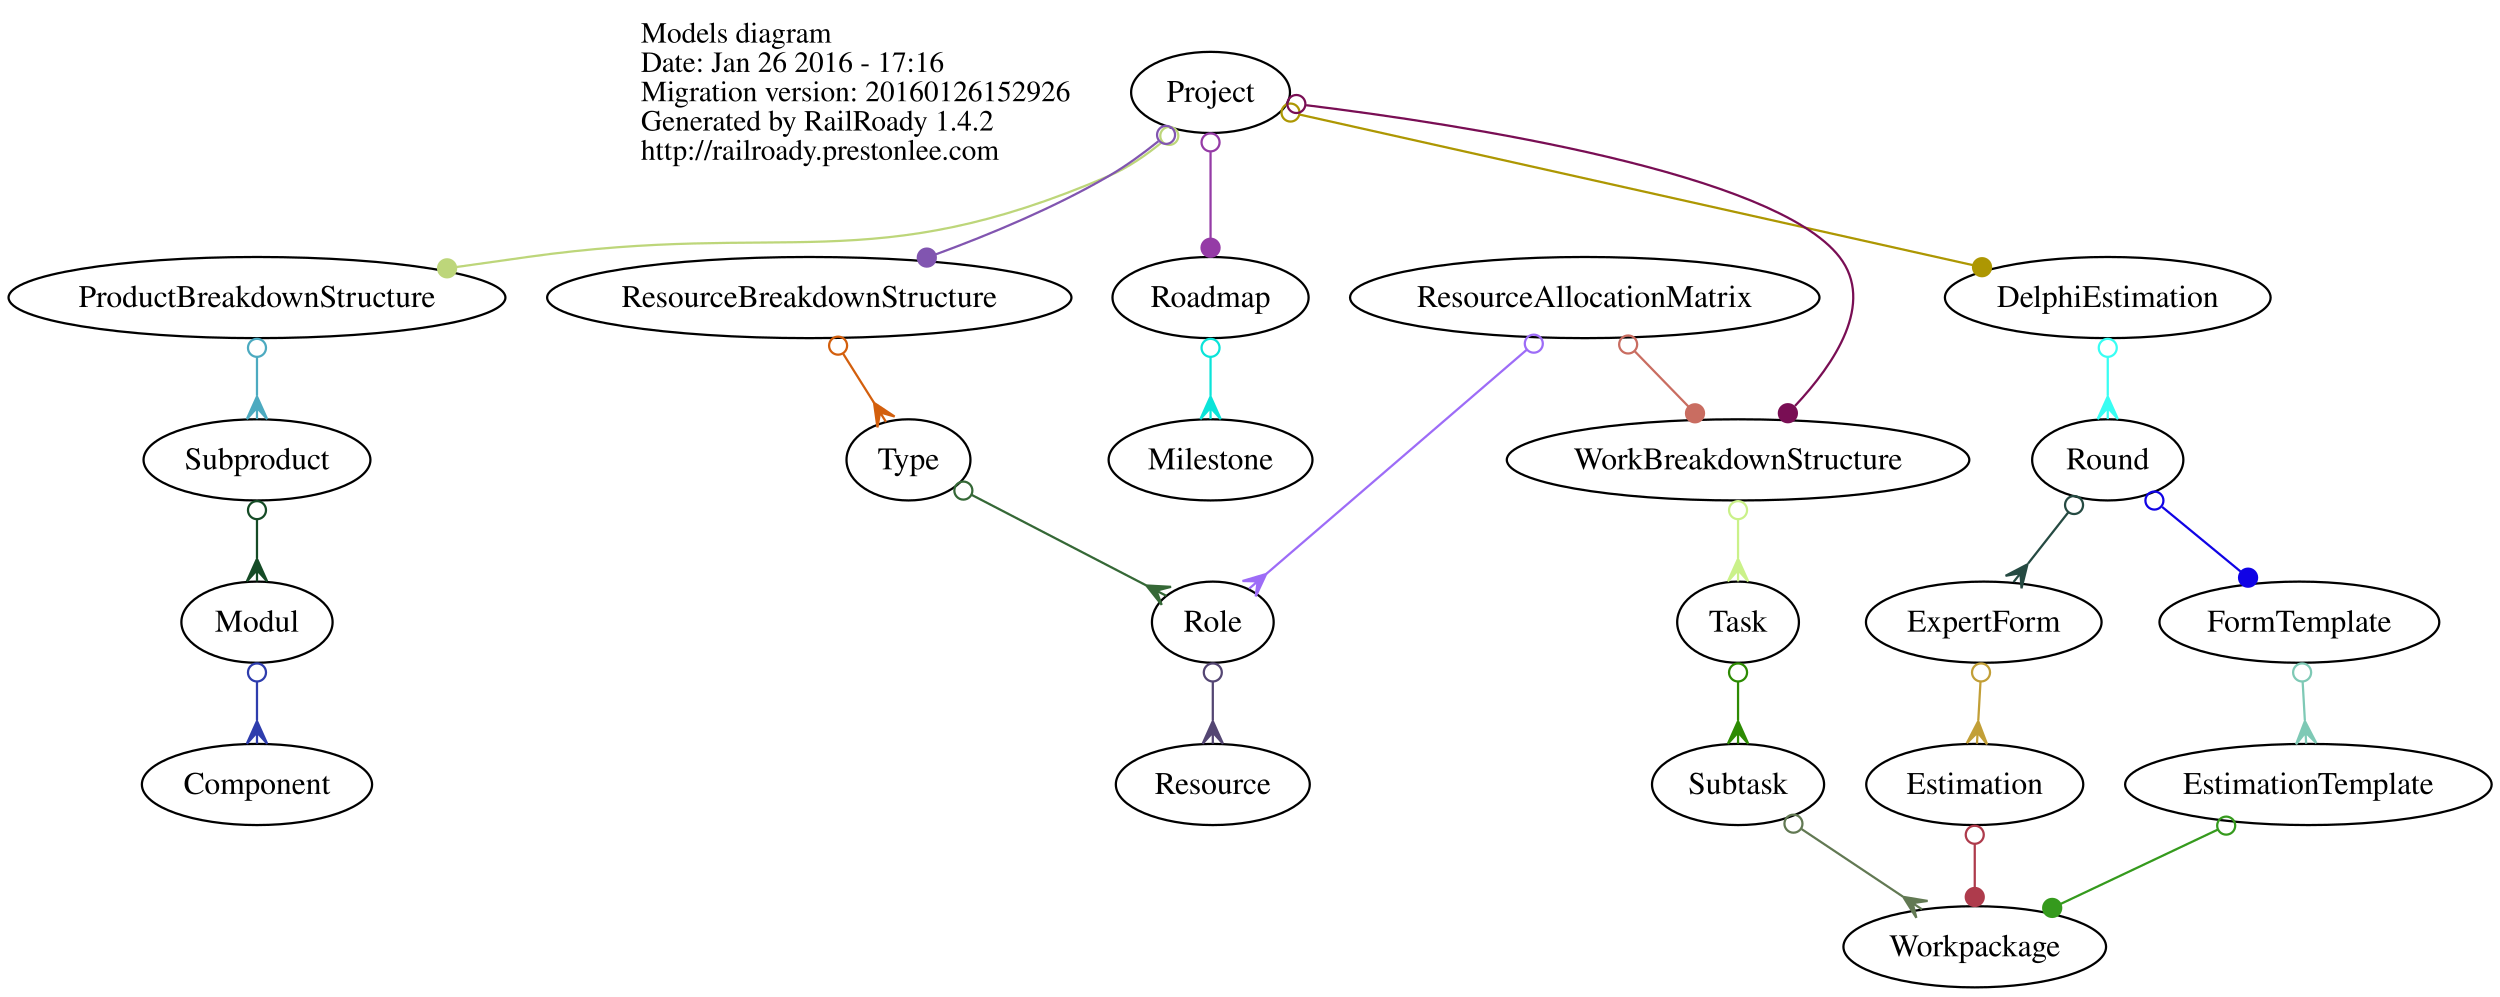
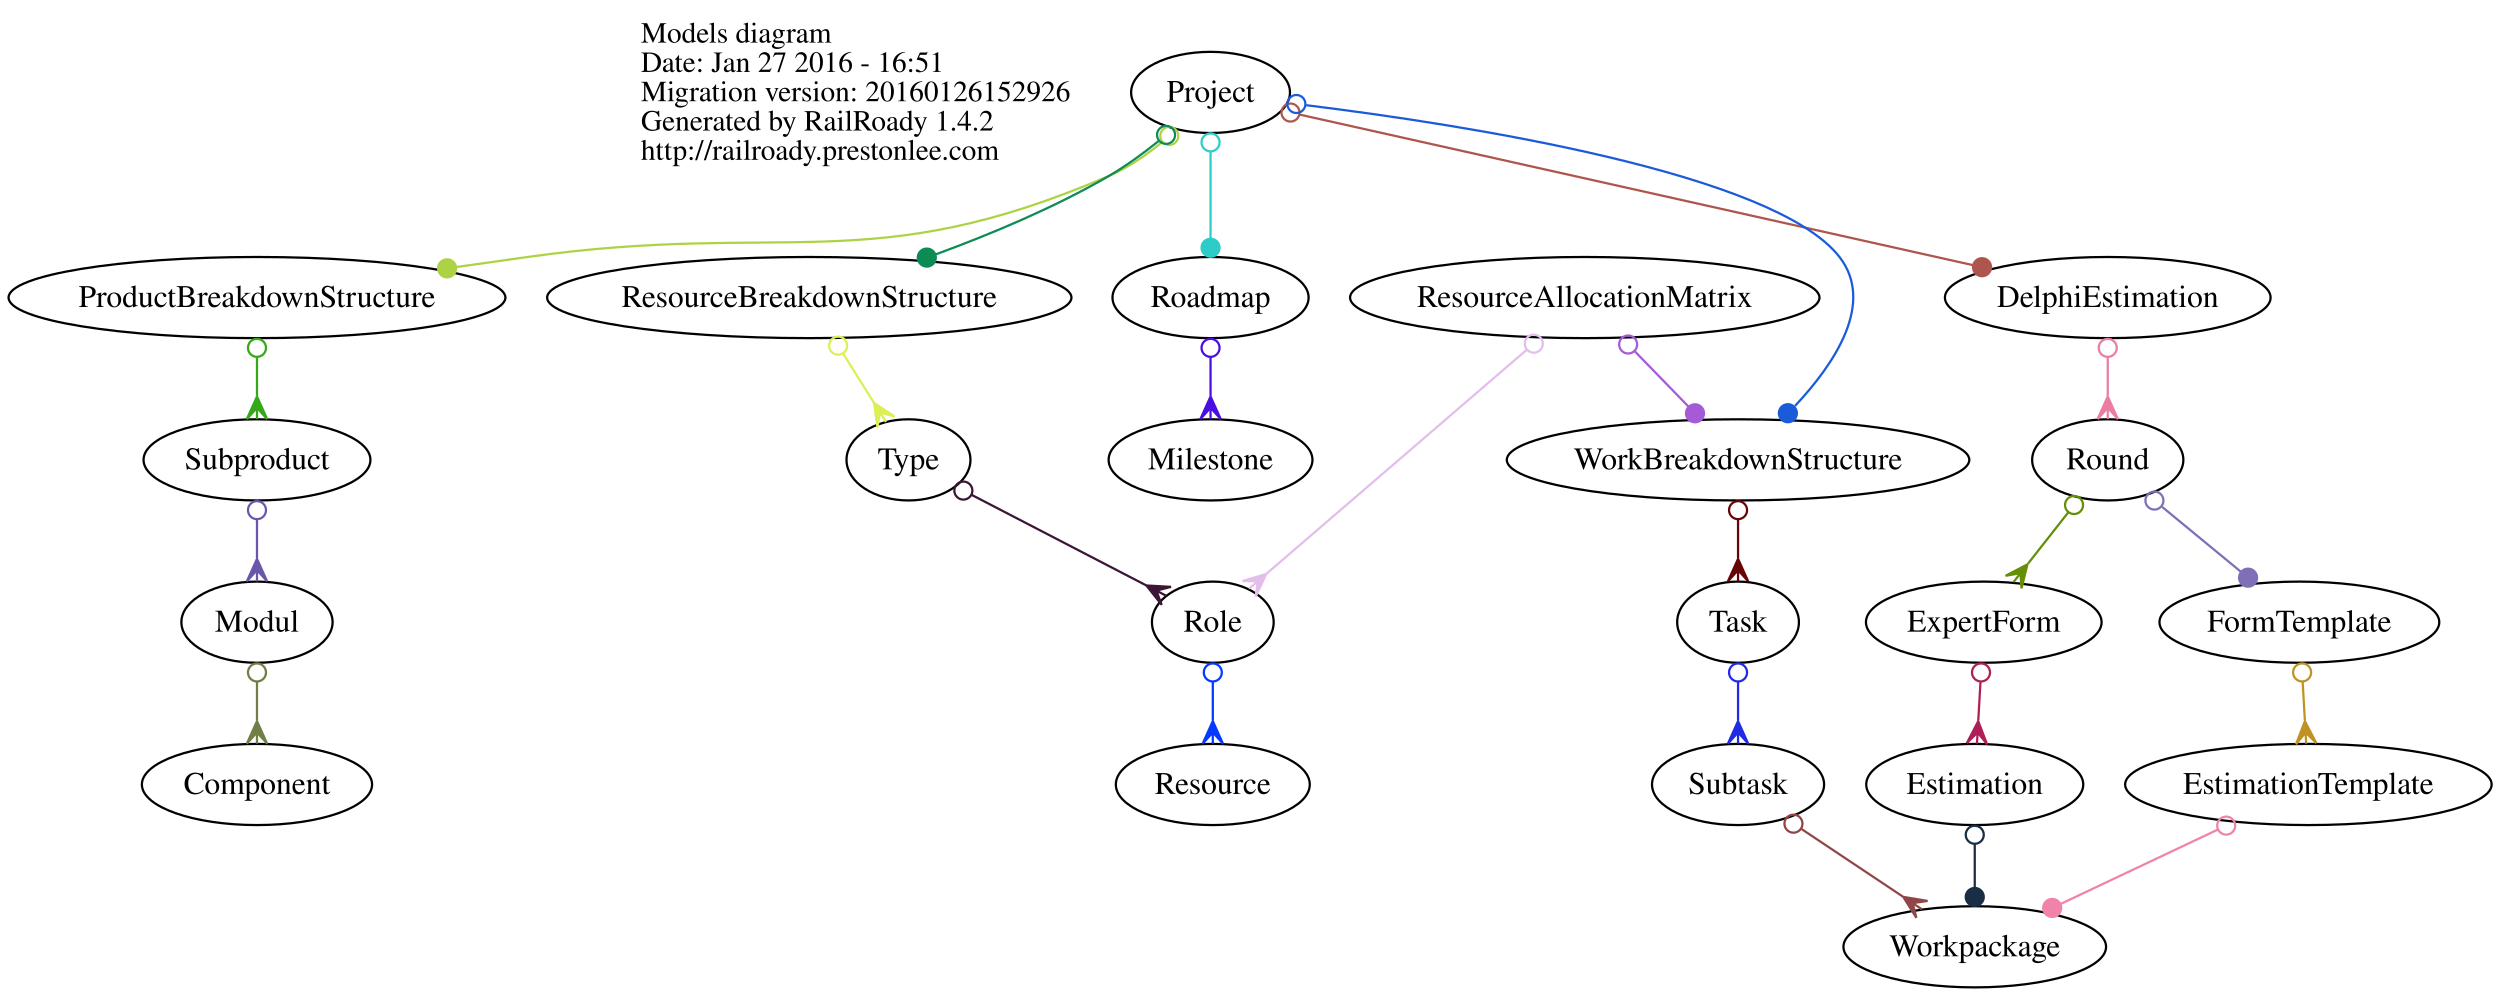
<svg xmlns="http://www.w3.org/2000/svg" width="1109pt" height="442pt" viewBox="0.00 0.00 1109.00 442.00">
  <g id="graph0" class="graph" transform="scale(1 1) rotate(0) translate(4 438)">
    <polygon fill="none" stroke="none" points="-4,4 -4,-438 1105,-438 1105,4 -4,4" />
    <g id="node1" class="node">
      <text text-anchor="start" x="280.312" y="-419.1" font-family="Times,serif" font-size="13.00">Models diagram</text>
-       <text text-anchor="start" x="280.312" y="-406.1" font-family="Times,serif" font-size="13.00">Date: Jan 26 2016 - 17:16</text>
+       <text text-anchor="start" x="280.312" y="-406.1" font-family="Times,serif" font-size="13.00">Date: Jan 27 2016 - 16:51</text>
      <text text-anchor="start" x="280.312" y="-393.1" font-family="Times,serif" font-size="13.00">Migration version: 20160126152926</text>
      <text text-anchor="start" x="280.312" y="-380.1" font-family="Times,serif" font-size="13.00">Generated by RailRoady 1.4.2</text>
      <text text-anchor="start" x="280.312" y="-367.1" font-family="Times,serif" font-size="13.00">http://railroady.prestonlee.com</text>
    </g>
    <g id="node2" class="node">
      <ellipse fill="none" stroke="black" cx="110" cy="-90" rx="51.063" ry="18" />
      <text text-anchor="middle" x="110" y="-85.8" font-family="Times,serif" font-size="14.00">Component</text>
    </g>
    <g id="node3" class="node">
      <ellipse fill="none" stroke="black" cx="931" cy="-306" rx="72.242" ry="18" />
      <text text-anchor="middle" x="931" y="-301.8" font-family="Times,serif" font-size="14.00">DelphiEstimation</text>
    </g>
    <g id="node17" class="node">
      <ellipse fill="none" stroke="black" cx="931" cy="-234" rx="33.538" ry="18" />
      <text text-anchor="middle" x="931" y="-229.8" font-family="Times,serif" font-size="14.00">Round</text>
    </g>
    <g id="edge1" class="edge">
-       <path fill="none" stroke="#38fef3" d="M931,-279.64C931,-274.063 931,-268.132 931,-262.476" />
-       <ellipse fill="none" stroke="#38fef3" cx="931" cy="-283.697" rx="4" ry="4" />
-       <polygon fill="#38fef3" stroke="#38fef3" points="931,-262.104 935.5,-252.104 931,-257.104 931,-252.104 931,-252.104 931,-252.104 931,-257.104 926.5,-252.104 931,-262.104 931,-262.104" />
+       <path fill="none" stroke="#eb7da3" d="M931,-279.64C931,-274.063 931,-268.132 931,-262.476" />
+       <ellipse fill="none" stroke="#eb7da3" cx="931" cy="-283.697" rx="4" ry="4" />
+       <polygon fill="#eb7da3" stroke="#eb7da3" points="931,-262.104 935.5,-252.104 931,-257.104 931,-252.104 931,-252.104 931,-252.104 931,-257.104 926.5,-252.104 931,-262.104 931,-262.104" />
    </g>
    <g id="node4" class="node">
      <ellipse fill="none" stroke="black" cx="872" cy="-90" rx="48.139" ry="18" />
      <text text-anchor="middle" x="872" y="-85.8" font-family="Times,serif" font-size="14.00">Estimation</text>
    </g>
    <g id="node23" class="node">
      <ellipse fill="none" stroke="black" cx="872" cy="-18" rx="58.256" ry="18" />
      <text text-anchor="middle" x="872" y="-13.8" font-family="Times,serif" font-size="14.00">Workpackage</text>
    </g>
    <g id="edge2" class="edge">
-       <path fill="none" stroke="#ae3b4c" d="M872,-63.64C872,-57.348 872,-50.605 872,-44.316" />
-       <ellipse fill="none" stroke="#ae3b4c" cx="872" cy="-67.697" rx="4" ry="4" />
-       <ellipse fill="#ae3b4c" stroke="#ae3b4c" cx="872" cy="-40.104" rx="4" ry="4" />
+       <path fill="none" stroke="#192d44" d="M872,-63.64C872,-57.348 872,-50.605 872,-44.316" />
+       <ellipse fill="none" stroke="#192d44" cx="872" cy="-67.697" rx="4" ry="4" />
+       <ellipse fill="#192d44" stroke="#192d44" cx="872" cy="-40.104" rx="4" ry="4" />
    </g>
    <g id="node5" class="node">
      <ellipse fill="none" stroke="black" cx="1020" cy="-90" rx="81.3" ry="18" />
      <text text-anchor="middle" x="1020" y="-85.8" font-family="Times,serif" font-size="14.00">EstimationTemplate</text>
    </g>
    <g id="edge3" class="edge">
-       <path fill="none" stroke="#359a1d" d="M979.834,-70.002C958.116,-59.731 931.444,-47.115 910.06,-37.001" />
-       <ellipse fill="none" stroke="#359a1d" cx="983.538" cy="-71.754" rx="4" ry="4" />
-       <ellipse fill="#359a1d" stroke="#359a1d" cx="906.349" cy="-35.246" rx="4" ry="4" />
+       <path fill="none" stroke="#ef83a9" d="M979.834,-70.002C958.116,-59.731 931.444,-47.115 910.06,-37.001" />
+       <ellipse fill="none" stroke="#ef83a9" cx="983.538" cy="-71.754" rx="4" ry="4" />
+       <ellipse fill="#ef83a9" stroke="#ef83a9" cx="906.349" cy="-35.246" rx="4" ry="4" />
    </g>
    <g id="node6" class="node">
      <ellipse fill="none" stroke="black" cx="876" cy="-162" rx="52.266" ry="18" />
      <text text-anchor="middle" x="876" y="-157.8" font-family="Times,serif" font-size="14.00">ExpertForm</text>
    </g>
    <g id="edge4" class="edge">
-       <path fill="none" stroke="#c29f37" d="M874.551,-135.64C874.232,-130.063 873.893,-124.132 873.57,-118.476" />
-       <ellipse fill="none" stroke="#c29f37" cx="874.783" cy="-139.703" rx="4" ry="4" />
-       <polygon fill="#c29f37" stroke="#c29f37" points="873.548,-118.088 877.47,-107.848 873.263,-113.096 872.977,-108.104 872.977,-108.104 872.977,-108.104 873.263,-113.096 868.485,-108.361 873.548,-118.088 873.548,-118.088" />
+       <path fill="none" stroke="#ad1f56" d="M874.551,-135.64C874.232,-130.063 873.893,-124.132 873.57,-118.476" />
+       <ellipse fill="none" stroke="#ad1f56" cx="874.783" cy="-139.703" rx="4" ry="4" />
+       <polygon fill="#ad1f56" stroke="#ad1f56" points="873.548,-118.088 877.47,-107.848 873.263,-113.096 872.977,-108.104 872.977,-108.104 872.977,-108.104 873.263,-113.096 868.485,-108.361 873.548,-118.088 873.548,-118.088" />
    </g>
    <g id="node7" class="node">
      <ellipse fill="none" stroke="black" cx="1016" cy="-162" rx="62.067" ry="18" />
      <text text-anchor="middle" x="1016" y="-157.8" font-family="Times,serif" font-size="14.00">FormTemplate</text>
    </g>
    <g id="edge5" class="edge">
-       <path fill="none" stroke="#7ec9b5" d="M1017.45,-135.64C1017.77,-130.063 1018.11,-124.132 1018.43,-118.476" />
-       <ellipse fill="none" stroke="#7ec9b5" cx="1017.22" cy="-139.703" rx="4" ry="4" />
-       <polygon fill="#7ec9b5" stroke="#7ec9b5" points="1018.45,-118.088 1023.52,-108.361 1018.74,-113.096 1019.02,-108.104 1019.02,-108.104 1019.02,-108.104 1018.74,-113.096 1014.53,-107.848 1018.45,-118.088 1018.45,-118.088" />
+       <path fill="none" stroke="#c09124" d="M1017.45,-135.64C1017.77,-130.063 1018.11,-124.132 1018.43,-118.476" />
+       <ellipse fill="none" stroke="#c09124" cx="1017.22" cy="-139.703" rx="4" ry="4" />
+       <polygon fill="#c09124" stroke="#c09124" points="1018.45,-118.088 1023.52,-108.361 1018.74,-113.096 1019.02,-108.104 1019.02,-108.104 1019.02,-108.104 1018.74,-113.096 1014.53,-107.848 1018.45,-118.088 1018.45,-118.088" />
    </g>
    <g id="node8" class="node">
      <ellipse fill="none" stroke="black" cx="533" cy="-234" rx="45.215" ry="18" />
      <text text-anchor="middle" x="533" y="-229.8" font-family="Times,serif" font-size="14.00">Milestone</text>
    </g>
    <g id="node9" class="node">
      <ellipse fill="none" stroke="black" cx="110" cy="-162" rx="33.538" ry="18" />
      <text text-anchor="middle" x="110" y="-157.8" font-family="Times,serif" font-size="14.00">Modul</text>
    </g>
    <g id="edge6" class="edge">
-       <path fill="none" stroke="#2e3dad" d="M110,-135.64C110,-130.063 110,-124.132 110,-118.476" />
-       <ellipse fill="none" stroke="#2e3dad" cx="110" cy="-139.697" rx="4" ry="4" />
-       <polygon fill="#2e3dad" stroke="#2e3dad" points="110,-118.104 114.5,-108.104 110,-113.104 110,-108.104 110,-108.104 110,-108.104 110,-113.104 105.5,-108.104 110,-118.104 110,-118.104" />
+       <path fill="none" stroke="#707f45" d="M110,-135.64C110,-130.063 110,-124.132 110,-118.476" />
+       <ellipse fill="none" stroke="#707f45" cx="110" cy="-139.697" rx="4" ry="4" />
+       <polygon fill="#707f45" stroke="#707f45" points="110,-118.104 114.5,-108.104 110,-113.104 110,-108.104 110,-108.104 110,-108.104 110,-113.104 105.5,-108.104 110,-118.104 110,-118.104" />
    </g>
    <g id="node10" class="node">
      <ellipse fill="none" stroke="black" cx="110" cy="-306" rx="110.202" ry="18" />
      <text text-anchor="middle" x="110" y="-301.8" font-family="Times,serif" font-size="14.00">ProductBreakdownStructure</text>
    </g>
    <g id="node18" class="node">
      <ellipse fill="none" stroke="black" cx="110" cy="-234" rx="50.325" ry="18" />
      <text text-anchor="middle" x="110" y="-229.8" font-family="Times,serif" font-size="14.00">Subproduct</text>
    </g>
    <g id="edge7" class="edge">
-       <path fill="none" stroke="#4caac0" d="M110,-279.64C110,-274.063 110,-268.132 110,-262.476" />
-       <ellipse fill="none" stroke="#4caac0" cx="110" cy="-283.697" rx="4" ry="4" />
-       <polygon fill="#4caac0" stroke="#4caac0" points="110,-262.104 114.5,-252.104 110,-257.104 110,-252.104 110,-252.104 110,-252.104 110,-257.104 105.5,-252.104 110,-262.104 110,-262.104" />
+       <path fill="none" stroke="#34a817" d="M110,-279.64C110,-274.063 110,-268.132 110,-262.476" />
+       <ellipse fill="none" stroke="#34a817" cx="110" cy="-283.697" rx="4" ry="4" />
+       <polygon fill="#34a817" stroke="#34a817" points="110,-262.104 114.5,-252.104 110,-257.104 110,-252.104 110,-252.104 110,-252.104 110,-257.104 105.5,-252.104 110,-262.104 110,-262.104" />
    </g>
    <g id="node11" class="node">
      <ellipse fill="none" stroke="black" cx="533" cy="-397" rx="35.234" ry="18" />
      <text text-anchor="middle" x="533" y="-392.8" font-family="Times,serif" font-size="14.00">Project</text>
    </g>
    <g id="edge12" class="edge">
-       <path fill="none" stroke="#ad9702" d="M572.557,-387.154C642.575,-371.497 788.697,-338.821 871.115,-320.391" />
-       <ellipse fill="none" stroke="#ad9702" cx="568.467" cy="-388.069" rx="4" ry="4" />
-       <ellipse fill="#ad9702" stroke="#ad9702" cx="875.228" cy="-319.472" rx="4" ry="4" />
+       <path fill="none" stroke="#ae564d" d="M572.557,-387.154C642.575,-371.497 788.697,-338.821 871.115,-320.391" />
+       <ellipse fill="none" stroke="#ae564d" cx="568.467" cy="-388.069" rx="4" ry="4" />
+       <ellipse fill="#ae564d" stroke="#ae564d" cx="875.228" cy="-319.472" rx="4" ry="4" />
    </g>
    <g id="edge9" class="edge">
-       <path fill="none" stroke="#bdd67a" d="M511.638,-375.066C504.621,-369.299 496.442,-363.636 488,-360 381.666,-314.202 344.65,-340.12 230,-324 219.789,-322.564 209.089,-321.055 198.463,-319.554" />
-       <ellipse fill="none" stroke="#bdd67a" cx="514.704" cy="-377.719" rx="4" ry="4" />
-       <ellipse fill="#bdd67a" stroke="#bdd67a" cx="194.32" cy="-318.968" rx="4" ry="4" />
+       <path fill="none" stroke="#acd346" d="M511.638,-375.066C504.621,-369.299 496.442,-363.636 488,-360 381.666,-314.202 344.65,-340.12 230,-324 219.789,-322.564 209.089,-321.055 198.463,-319.554" />
+       <ellipse fill="none" stroke="#acd346" cx="514.704" cy="-377.719" rx="4" ry="4" />
+       <ellipse fill="#acd346" stroke="#acd346" cx="194.32" cy="-318.968" rx="4" ry="4" />
    </g>
    <g id="node14" class="node">
      <ellipse fill="none" stroke="black" cx="355" cy="-306" rx="116.291" ry="18" />
      <text text-anchor="middle" x="355" y="-301.8" font-family="Times,serif" font-size="14.00">ResourceBreakdownStructure</text>
    </g>
    <g id="edge10" class="edge">
-       <path fill="none" stroke="#8155b0" d="M509.895,-375.371C503.13,-369.938 495.523,-364.378 488,-360 463.961,-346.013 435.529,-334.128 411.135,-325.179" />
-       <ellipse fill="none" stroke="#8155b0" cx="513.265" cy="-378.161" rx="4" ry="4" />
-       <ellipse fill="#8155b0" stroke="#8155b0" cx="407.131" cy="-323.735" rx="4" ry="4" />
+       <path fill="none" stroke="#0d8b54" d="M509.895,-375.371C503.13,-369.938 495.523,-364.378 488,-360 463.961,-346.013 435.529,-334.128 411.135,-325.179" />
+       <ellipse fill="none" stroke="#0d8b54" cx="513.265" cy="-378.161" rx="4" ry="4" />
+       <ellipse fill="#0d8b54" stroke="#0d8b54" cx="407.131" cy="-323.735" rx="4" ry="4" />
    </g>
    <g id="node15" class="node">
      <ellipse fill="none" stroke="black" cx="533" cy="-306" rx="43.499" ry="18" />
      <text text-anchor="middle" x="533" y="-301.8" font-family="Times,serif" font-size="14.00">Roadmap</text>
    </g>
    <g id="edge11" class="edge">
-       <path fill="none" stroke="#953ba6" d="M533,-370.546C533,-358.567 533,-344.318 533,-332.352" />
-       <ellipse fill="none" stroke="#953ba6" cx="533" cy="-374.84" rx="4" ry="4" />
-       <ellipse fill="#953ba6" stroke="#953ba6" cx="533" cy="-328.107" rx="4" ry="4" />
+       <path fill="none" stroke="#2dccc9" d="M533,-370.546C533,-358.567 533,-344.318 533,-332.352" />
+       <ellipse fill="none" stroke="#2dccc9" cx="533" cy="-374.84" rx="4" ry="4" />
+       <ellipse fill="#2dccc9" stroke="#2dccc9" cx="533" cy="-328.107" rx="4" ry="4" />
    </g>
    <g id="node22" class="node">
      <ellipse fill="none" stroke="black" cx="767" cy="-234" rx="102.582" ry="18" />
      <text text-anchor="middle" x="767" y="-229.8" font-family="Times,serif" font-size="14.00">WorkBreakdownStructure</text>
    </g>
    <g id="edge8" class="edge">
-       <path fill="none" stroke="#790e54" d="M575.386,-391.341C646.084,-382.602 783.186,-361.194 812,-324 827.814,-303.587 809.929,-276.751 792.243,-257.905" />
-       <ellipse fill="none" stroke="#790e54" cx="571.076" cy="-391.864" rx="4" ry="4" />
-       <ellipse fill="#790e54" stroke="#790e54" cx="789.101" cy="-254.698" rx="4" ry="4" />
+       <path fill="none" stroke="#1b5bda" d="M575.386,-391.341C646.084,-382.602 783.186,-361.194 812,-324 827.814,-303.587 809.929,-276.751 792.243,-257.905" />
+       <ellipse fill="none" stroke="#1b5bda" cx="571.076" cy="-391.864" rx="4" ry="4" />
+       <ellipse fill="#1b5bda" stroke="#1b5bda" cx="789.101" cy="-254.698" rx="4" ry="4" />
    </g>
    <g id="node12" class="node">
      <ellipse fill="none" stroke="black" cx="534" cy="-90" rx="43.016" ry="18" />
      <text text-anchor="middle" x="534" y="-85.8" font-family="Times,serif" font-size="14.00">Resource</text>
    </g>
    <g id="node13" class="node">
      <ellipse fill="none" stroke="black" cx="699" cy="-306" rx="104.115" ry="18" />
      <text text-anchor="middle" x="699" y="-301.8" font-family="Times,serif" font-size="14.00">ResourceAllocationMatrix</text>
    </g>
    <g id="node16" class="node">
      <ellipse fill="none" stroke="black" cx="534" cy="-162" rx="27" ry="18" />
      <text text-anchor="middle" x="534" y="-157.8" font-family="Times,serif" font-size="14.00">Role</text>
    </g>
    <g id="edge14" class="edge">
-       <path fill="none" stroke="#9d6cf7" d="M673.306,-282.888C641.695,-255.683 588.455,-209.864 557.758,-183.446" />
-       <ellipse fill="none" stroke="#9d6cf7" cx="676.393" cy="-285.544" rx="4" ry="4" />
-       <polygon fill="#9d6cf7" stroke="#9d6cf7" points="557.68,-183.379 553.035,-173.445 553.89,-180.117 550.1,-176.856 550.1,-176.856 550.1,-176.856 553.89,-180.117 547.165,-180.267 557.68,-183.379 557.68,-183.379" />
+       <path fill="none" stroke="#e3beeb" d="M673.306,-282.888C641.695,-255.683 588.455,-209.864 557.758,-183.446" />
+       <ellipse fill="none" stroke="#e3beeb" cx="676.393" cy="-285.544" rx="4" ry="4" />
+       <polygon fill="#e3beeb" stroke="#e3beeb" points="557.68,-183.379 553.035,-173.445 553.89,-180.117 550.1,-176.856 550.1,-176.856 550.1,-176.856 553.89,-180.117 547.165,-180.267 557.68,-183.379 557.68,-183.379" />
    </g>
    <g id="edge13" class="edge">
-       <path fill="none" stroke="#c96d61" d="M721.223,-282.123C728.877,-274.245 737.438,-265.431 745.068,-257.577" />
-       <ellipse fill="none" stroke="#c96d61" cx="718.248" cy="-285.186" rx="4" ry="4" />
-       <ellipse fill="#c96d61" stroke="#c96d61" cx="747.904" cy="-254.658" rx="4" ry="4" />
+       <path fill="none" stroke="#a65bd6" d="M721.223,-282.123C728.877,-274.245 737.438,-265.431 745.068,-257.577" />
+       <ellipse fill="none" stroke="#a65bd6" cx="718.248" cy="-285.186" rx="4" ry="4" />
+       <ellipse fill="#a65bd6" stroke="#a65bd6" cx="747.904" cy="-254.658" rx="4" ry="4" />
    </g>
    <g id="node21" class="node">
      <ellipse fill="none" stroke="black" cx="399" cy="-234" rx="27.489" ry="18" />
      <text text-anchor="middle" x="399" y="-229.8" font-family="Times,serif" font-size="14.00">Type</text>
    </g>
    <g id="edge15" class="edge">
-       <path fill="none" stroke="#d35f0d" d="M370.04,-281.072C374.455,-274.049 379.286,-266.363 383.716,-259.316" />
-       <ellipse fill="none" stroke="#d35f0d" cx="367.78" cy="-284.668" rx="4" ry="4" />
-       <polygon fill="#d35f0d" stroke="#d35f0d" points="383.728,-259.296 392.86,-253.224 386.389,-255.063 389.05,-250.829 389.05,-250.829 389.05,-250.829 386.389,-255.063 385.24,-248.435 383.728,-259.296 383.728,-259.296" />
+       <path fill="none" stroke="#dcef56" d="M370.04,-281.072C374.455,-274.049 379.286,-266.363 383.716,-259.316" />
+       <ellipse fill="none" stroke="#dcef56" cx="367.78" cy="-284.668" rx="4" ry="4" />
+       <polygon fill="#dcef56" stroke="#dcef56" points="383.728,-259.296 392.86,-253.224 386.389,-255.063 389.05,-250.829 389.05,-250.829 389.05,-250.829 386.389,-255.063 385.24,-248.435 383.728,-259.296 383.728,-259.296" />
    </g>
    <g id="edge16" class="edge">
-       <path fill="none" stroke="#0be4d9" d="M533,-279.64C533,-274.063 533,-268.132 533,-262.476" />
-       <ellipse fill="none" stroke="#0be4d9" cx="533" cy="-283.697" rx="4" ry="4" />
-       <polygon fill="#0be4d9" stroke="#0be4d9" points="533,-262.104 537.5,-252.104 533,-257.104 533,-252.104 533,-252.104 533,-252.104 533,-257.104 528.5,-252.104 533,-262.104 533,-262.104" />
+       <path fill="none" stroke="#4b0ee0" d="M533,-279.64C533,-274.063 533,-268.132 533,-262.476" />
+       <ellipse fill="none" stroke="#4b0ee0" cx="533" cy="-283.697" rx="4" ry="4" />
+       <polygon fill="#4b0ee0" stroke="#4b0ee0" points="533,-262.104 537.5,-252.104 533,-257.104 533,-252.104 533,-252.104 533,-252.104 533,-257.104 528.5,-252.104 533,-262.104 533,-262.104" />
    </g>
    <g id="edge17" class="edge">
-       <path fill="none" stroke="#544673" d="M534,-135.64C534,-130.063 534,-124.132 534,-118.476" />
-       <ellipse fill="none" stroke="#544673" cx="534" cy="-139.697" rx="4" ry="4" />
-       <polygon fill="#544673" stroke="#544673" points="534,-118.104 538.5,-108.104 534,-113.104 534,-108.104 534,-108.104 534,-108.104 534,-113.104 529.5,-108.104 534,-118.104 534,-118.104" />
+       <path fill="none" stroke="#0639fe" d="M534,-135.64C534,-130.063 534,-124.132 534,-118.476" />
+       <ellipse fill="none" stroke="#0639fe" cx="534" cy="-139.697" rx="4" ry="4" />
+       <polygon fill="#0639fe" stroke="#0639fe" points="534,-118.104 538.5,-108.104 534,-113.104 534,-108.104 534,-108.104 534,-108.104 534,-113.104 529.5,-108.104 534,-118.104 534,-118.104" />
    </g>
    <g id="edge18" class="edge">
-       <path fill="none" stroke="#254a42" d="M913.554,-210.796C907.885,-203.581 901.555,-195.525 895.732,-188.113" />
-       <ellipse fill="none" stroke="#254a42" cx="916.048" cy="-213.971" rx="4" ry="4" />
-       <polygon fill="#254a42" stroke="#254a42" points="895.376,-187.661 892.736,-177.017 892.287,-183.729 889.198,-179.797 889.198,-179.797 889.198,-179.797 892.287,-183.729 885.659,-182.578 895.376,-187.661 895.376,-187.661" />
+       <path fill="none" stroke="#648f06" d="M913.554,-210.796C907.885,-203.581 901.555,-195.525 895.732,-188.113" />
+       <ellipse fill="none" stroke="#648f06" cx="916.048" cy="-213.971" rx="4" ry="4" />
+       <polygon fill="#648f06" stroke="#648f06" points="895.376,-187.661 892.736,-177.017 892.287,-183.729 889.198,-179.797 889.198,-179.797 889.198,-179.797 892.287,-183.729 885.659,-182.578 895.376,-187.661 895.376,-187.661" />
    </g>
    <g id="edge19" class="edge">
-       <path fill="none" stroke="#1003e5" d="M955.134,-213.125C966.03,-204.152 978.92,-193.537 990.026,-184.39" />
-       <ellipse fill="none" stroke="#1003e5" cx="951.7" cy="-215.953" rx="4" ry="4" />
-       <ellipse fill="#1003e5" stroke="#1003e5" cx="993.243" cy="-181.741" rx="4" ry="4" />
+       <path fill="none" stroke="#7e6fb7" d="M955.134,-213.125C966.03,-204.152 978.92,-193.537 990.026,-184.39" />
+       <ellipse fill="none" stroke="#7e6fb7" cx="951.7" cy="-215.953" rx="4" ry="4" />
+       <ellipse fill="#7e6fb7" stroke="#7e6fb7" cx="993.243" cy="-181.741" rx="4" ry="4" />
    </g>
    <g id="edge20" class="edge">
-       <path fill="none" stroke="#154b26" d="M110,-207.64C110,-202.063 110,-196.132 110,-190.476" />
-       <ellipse fill="none" stroke="#154b26" cx="110" cy="-211.697" rx="4" ry="4" />
-       <polygon fill="#154b26" stroke="#154b26" points="110,-190.104 114.5,-180.104 110,-185.104 110,-180.104 110,-180.104 110,-180.104 110,-185.104 105.5,-180.104 110,-190.104 110,-190.104" />
+       <path fill="none" stroke="#6c56ab" d="M110,-207.64C110,-202.063 110,-196.132 110,-190.476" />
+       <ellipse fill="none" stroke="#6c56ab" cx="110" cy="-211.697" rx="4" ry="4" />
+       <polygon fill="#6c56ab" stroke="#6c56ab" points="110,-190.104 114.5,-180.104 110,-185.104 110,-180.104 110,-180.104 110,-180.104 110,-185.104 105.5,-180.104 110,-190.104 110,-190.104" />
    </g>
    <g id="node19" class="node">
      <ellipse fill="none" stroke="black" cx="767" cy="-90" rx="38.171" ry="18" />
      <text text-anchor="middle" x="767" y="-85.8" font-family="Times,serif" font-size="14.00">Subtask</text>
    </g>
    <g id="edge21" class="edge">
-       <path fill="none" stroke="#627953" d="M795.124,-70.251C808.964,-61.024 825.709,-49.861 840.033,-40.312" />
-       <ellipse fill="none" stroke="#627953" cx="791.577" cy="-72.616" rx="4" ry="4" />
-       <polygon fill="#627953" stroke="#627953" points="840.271,-40.153 851.087,-38.35 844.431,-37.379 848.591,-34.606 848.591,-34.606 848.591,-34.606 844.431,-37.379 846.095,-30.862 840.271,-40.153 840.271,-40.153" />
+       <path fill="none" stroke="#904647" d="M795.124,-70.251C808.964,-61.024 825.709,-49.861 840.033,-40.312" />
+       <ellipse fill="none" stroke="#904647" cx="791.577" cy="-72.616" rx="4" ry="4" />
+       <polygon fill="#904647" stroke="#904647" points="840.271,-40.153 851.087,-38.35 844.431,-37.379 848.591,-34.606 848.591,-34.606 848.591,-34.606 844.431,-37.379 846.095,-30.862 840.271,-40.153 840.271,-40.153" />
    </g>
    <g id="node20" class="node">
      <ellipse fill="none" stroke="black" cx="767" cy="-162" rx="27" ry="18" />
      <text text-anchor="middle" x="767" y="-157.8" font-family="Times,serif" font-size="14.00">Task</text>
    </g>
    <g id="edge22" class="edge">
-       <path fill="none" stroke="#2d8b03" d="M767,-135.64C767,-130.063 767,-124.132 767,-118.476" />
-       <ellipse fill="none" stroke="#2d8b03" cx="767" cy="-139.697" rx="4" ry="4" />
-       <polygon fill="#2d8b03" stroke="#2d8b03" points="767,-118.104 771.5,-108.104 767,-113.104 767,-108.104 767,-108.104 767,-108.104 767,-113.104 762.5,-108.104 767,-118.104 767,-118.104" />
+       <path fill="none" stroke="#202be6" d="M767,-135.64C767,-130.063 767,-124.132 767,-118.476" />
+       <ellipse fill="none" stroke="#202be6" cx="767" cy="-139.697" rx="4" ry="4" />
+       <polygon fill="#202be6" stroke="#202be6" points="767,-118.104 771.5,-108.104 767,-113.104 767,-108.104 767,-108.104 767,-108.104 767,-113.104 762.5,-108.104 767,-118.104 767,-118.104" />
    </g>
    <g id="edge23" class="edge">
-       <path fill="none" stroke="#356836" d="M427.051,-218.455C449.675,-206.724 481.408,-190.27 504.428,-178.334" />
-       <ellipse fill="none" stroke="#356836" cx="423.349" cy="-220.375" rx="4" ry="4" />
-       <polygon fill="#356836" stroke="#356836" points="504.522,-178.285 515.471,-177.676 508.961,-175.983 513.4,-173.681 513.4,-173.681 513.4,-173.681 508.961,-175.983 511.329,-169.687 504.522,-178.285 504.522,-178.285" />
+       <path fill="none" stroke="#3b1636" d="M427.051,-218.455C449.675,-206.724 481.408,-190.27 504.428,-178.334" />
+       <ellipse fill="none" stroke="#3b1636" cx="423.349" cy="-220.375" rx="4" ry="4" />
+       <polygon fill="#3b1636" stroke="#3b1636" points="504.522,-178.285 515.471,-177.676 508.961,-175.983 513.4,-173.681 513.4,-173.681 513.4,-173.681 508.961,-175.983 511.329,-169.687 504.522,-178.285 504.522,-178.285" />
    </g>
    <g id="edge24" class="edge">
-       <path fill="none" stroke="#caf189" d="M767,-207.64C767,-202.063 767,-196.132 767,-190.476" />
-       <ellipse fill="none" stroke="#caf189" cx="767" cy="-211.697" rx="4" ry="4" />
-       <polygon fill="#caf189" stroke="#caf189" points="767,-190.104 771.5,-180.104 767,-185.104 767,-180.104 767,-180.104 767,-180.104 767,-185.104 762.5,-180.104 767,-190.104 767,-190.104" />
+       <path fill="none" stroke="#670506" d="M767,-207.64C767,-202.063 767,-196.132 767,-190.476" />
+       <ellipse fill="none" stroke="#670506" cx="767" cy="-211.697" rx="4" ry="4" />
+       <polygon fill="#670506" stroke="#670506" points="767,-190.104 771.5,-180.104 767,-185.104 767,-180.104 767,-180.104 767,-180.104 767,-185.104 762.5,-180.104 767,-190.104 767,-190.104" />
    </g>
  </g>
</svg>
